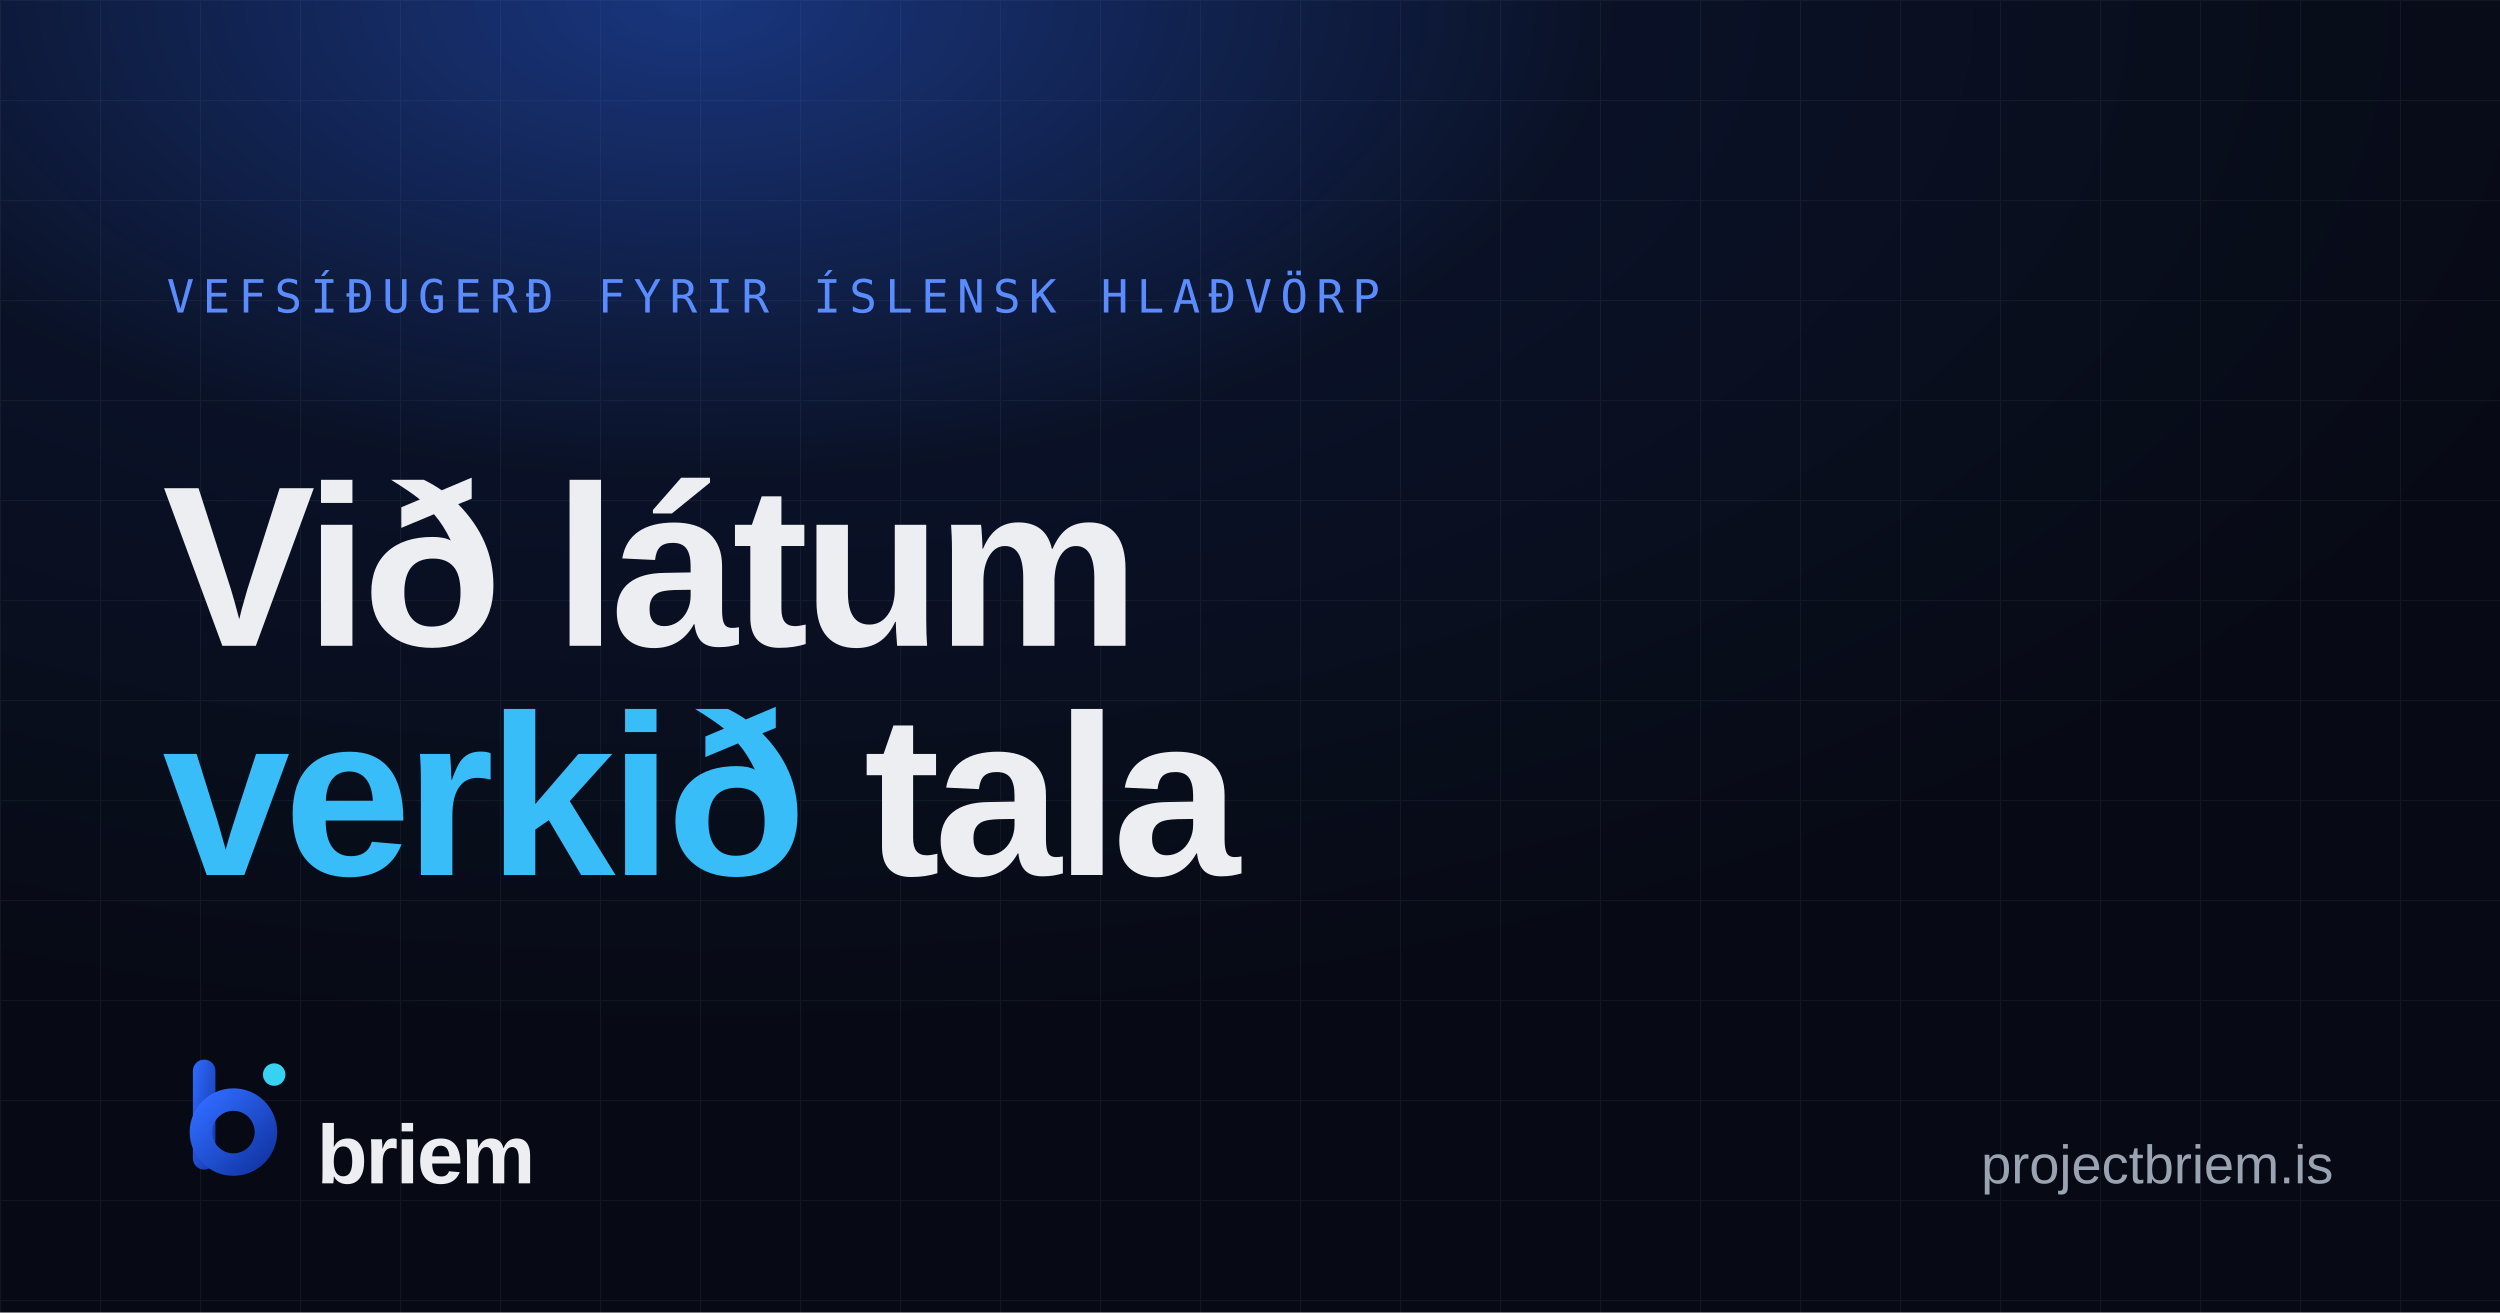
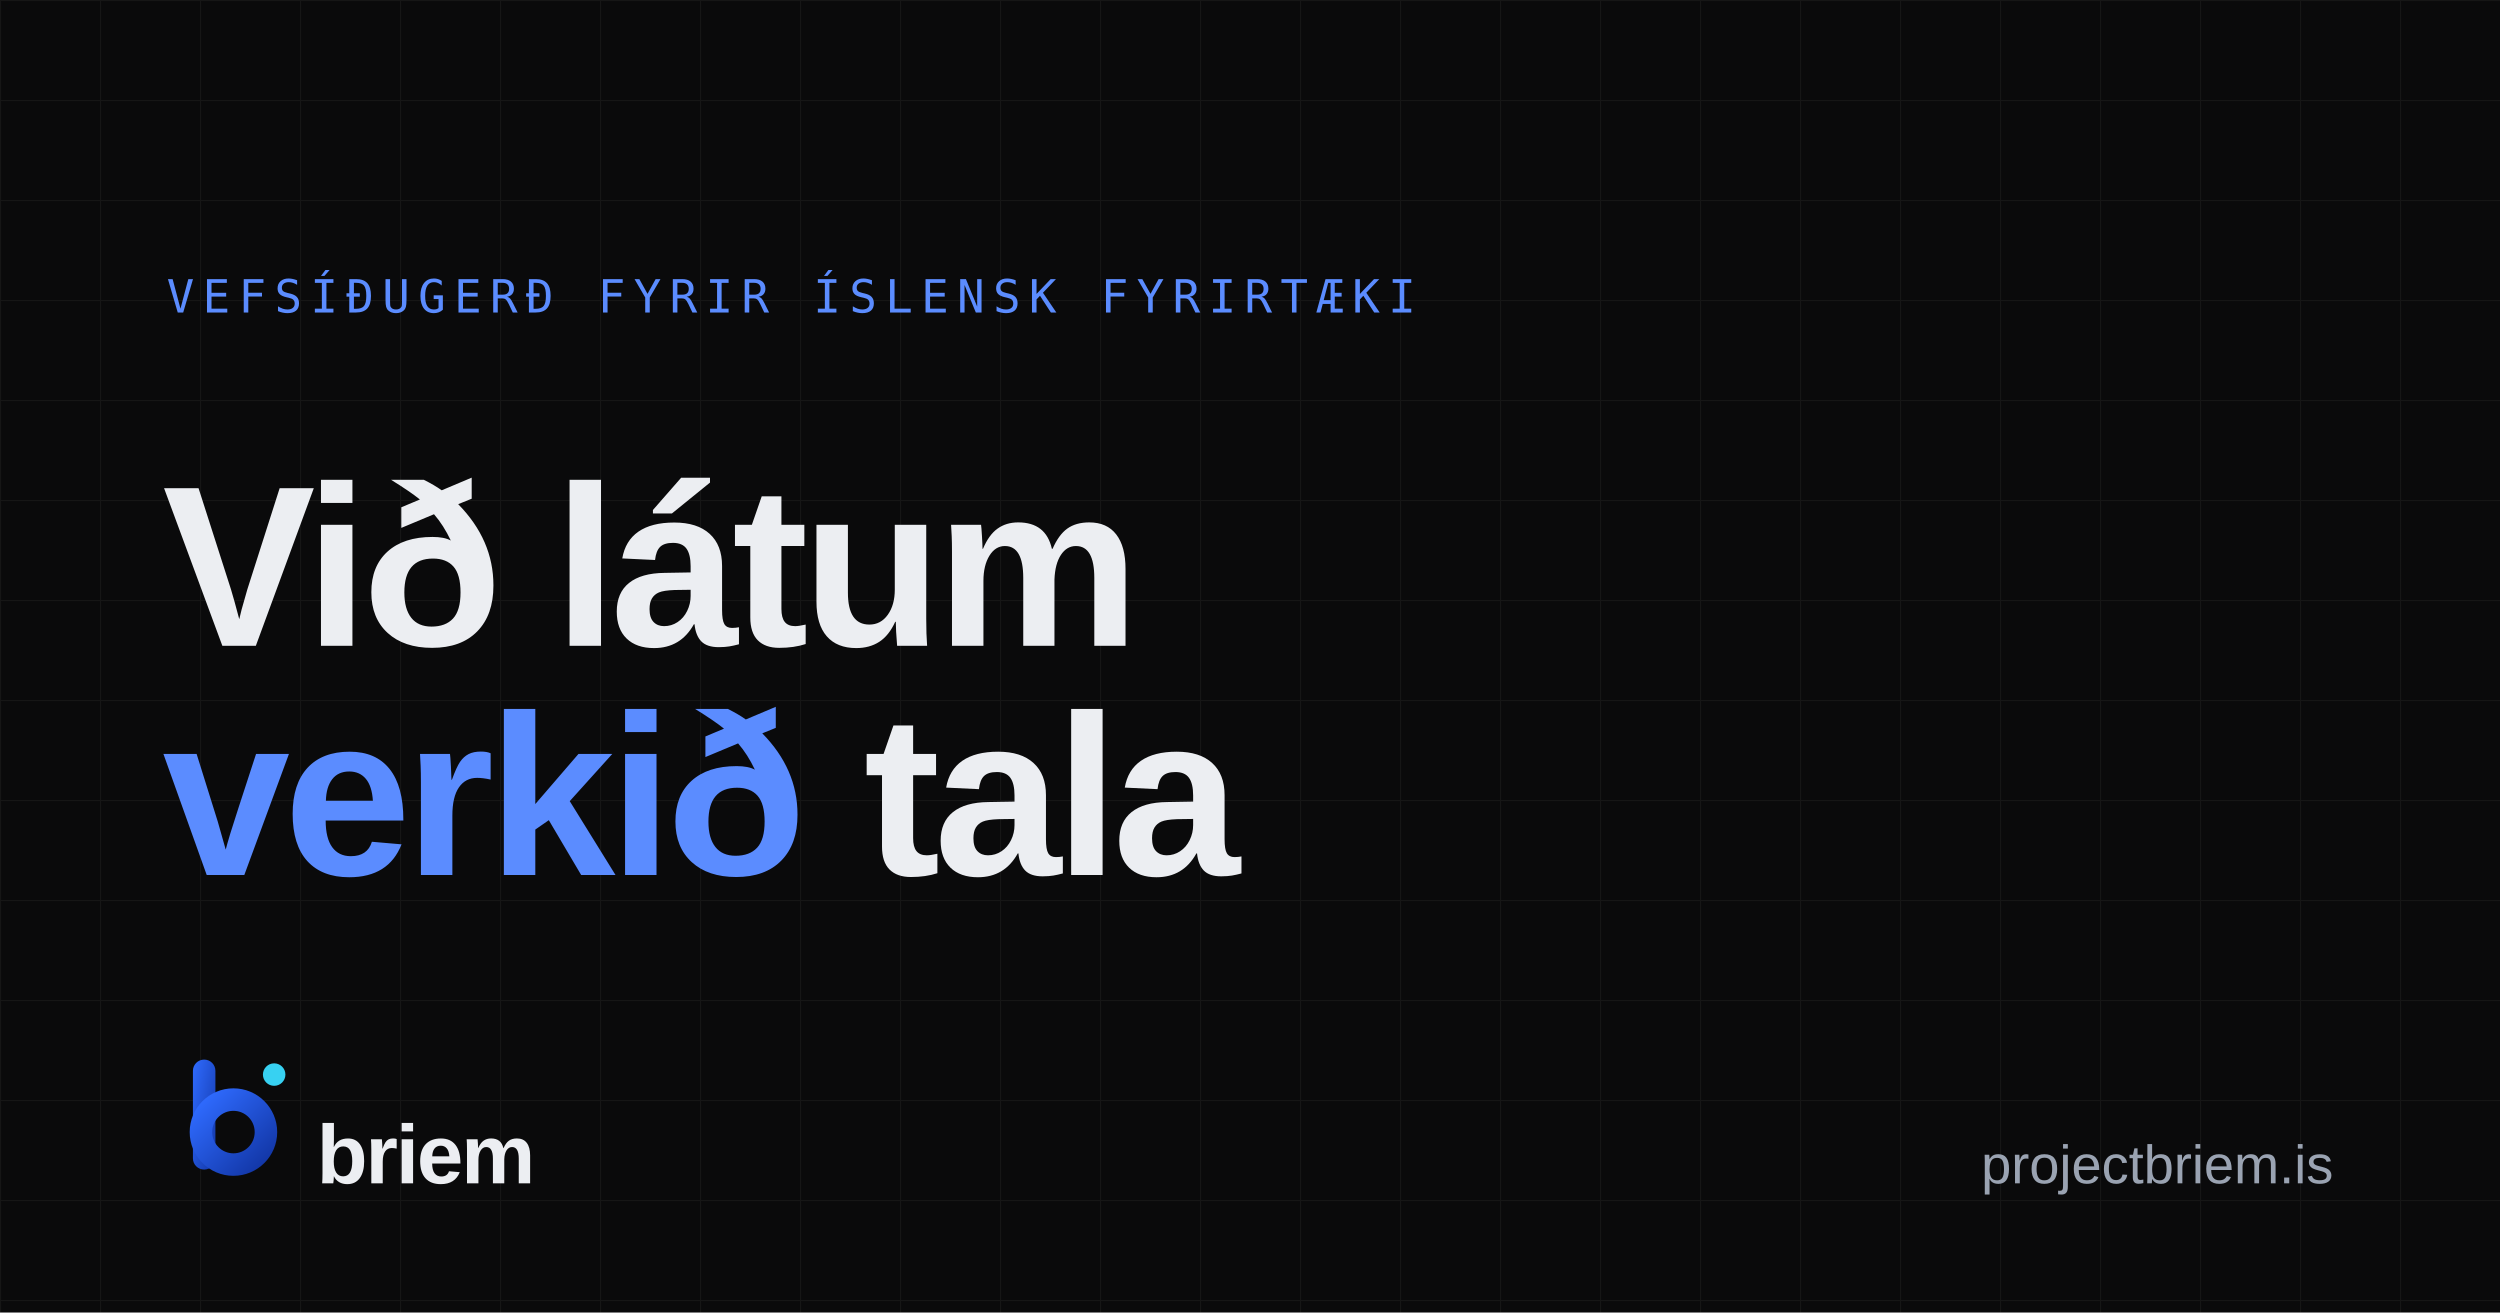
- <svg xmlns="http://www.w3.org/2000/svg" width="1200" height="630" viewBox="0 0 1200 630" role="img" aria-label="briem — vefsíðugerð fyrir íslensk hlaðvörp">
+ <svg xmlns="http://www.w3.org/2000/svg" width="1200" height="630" viewBox="0 0 1200 630" role="img" aria-label="briem — vefsíðugerð fyrir íslensk fyrirtæki">
  <defs>
    <radialGradient id="glow" cx="28%" cy="0%" r="80%">
      <stop offset="0%" stop-color="#2F6BFF" stop-opacity="0.45" />
      <stop offset="45%" stop-color="#2F6BFF" stop-opacity="0.08" />
      <stop offset="100%" stop-color="#2F6BFF" stop-opacity="0" />
    </radialGradient>
    <pattern id="grid" width="48" height="48" patternUnits="userSpaceOnUse">
      <path d="M48 0H0V48" fill="none" stroke="#ffffff" stroke-opacity="0.05" stroke-width="1" />
    </pattern>
    <linearGradient id="markbg" x1="0" y1="0" x2="1" y2="1">
      <stop offset="0" stop-color="#2F6BFF" />
      <stop offset="1" stop-color="#1236A6" />
    </linearGradient>
    <style>
-       .d { font-family: "Bricolage Grotesque", "Hanken Grotesk", Arial, sans-serif; font-weight: 800; }
+       .d { font-family: "Archivo", Arial, sans-serif; font-weight: 800; }
      .m { font-family: "JetBrains Mono", ui-monospace, monospace; letter-spacing: 4px; }
-       .b { font-family: "Hanken Grotesk", Arial, sans-serif; }
+       .b { font-family: "Archivo", Arial, sans-serif; }
    </style>
  </defs>
-   <rect width="1200" height="630" fill="#070A14" />
+   <rect width="1200" height="630" fill="#0A0A0B" />
  <rect width="1200" height="630" fill="url(#grid)" />
-   <rect width="1200" height="630" fill="url(#glow)" />
-   <text x="80" y="150" class="m" font-size="22" fill="#5B8CFF">VEFSÍÐUGERÐ FYRIR ÍSLENSK HLAÐVÖRP</text>
+   <text x="80" y="150" class="m" font-size="22" fill="#5B8CFF">VEFSÍÐUGERÐ FYRIR ÍSLENSK FYRIRTÆKI</text>
  <text class="d" font-size="110" fill="#ECEEF2" letter-spacing="-3">
    <tspan x="78" y="310">Við látum</tspan>
    <tspan x="78" y="420">
-       <tspan fill="#38BDF8">verkið</tspan> tala</tspan>
+       <tspan fill="#5B8CFF">verkið</tspan> tala</tspan>
  </text>
  <g transform="translate(80 505) scale(0.5)">
    <rect x="25.2" y="7.2" width="21.6" height="105.6" rx="10.8" fill="url(#markbg)" />
    <circle cx="64.1" cy="76.8" r="31.2" fill="none" stroke="url(#markbg)" stroke-width="21.6" />
    <circle cx="103.2" cy="21.6" r="10.8" fill="#37D1F2" />
  </g>
  <text x="152" y="568" class="d" font-size="40" fill="#ECEEF2" letter-spacing="-1">briem</text>
  <text x="1120" y="568" text-anchor="end" class="b" font-size="26" fill="#9AA3B2">projectbriem.is</text>
</svg>
